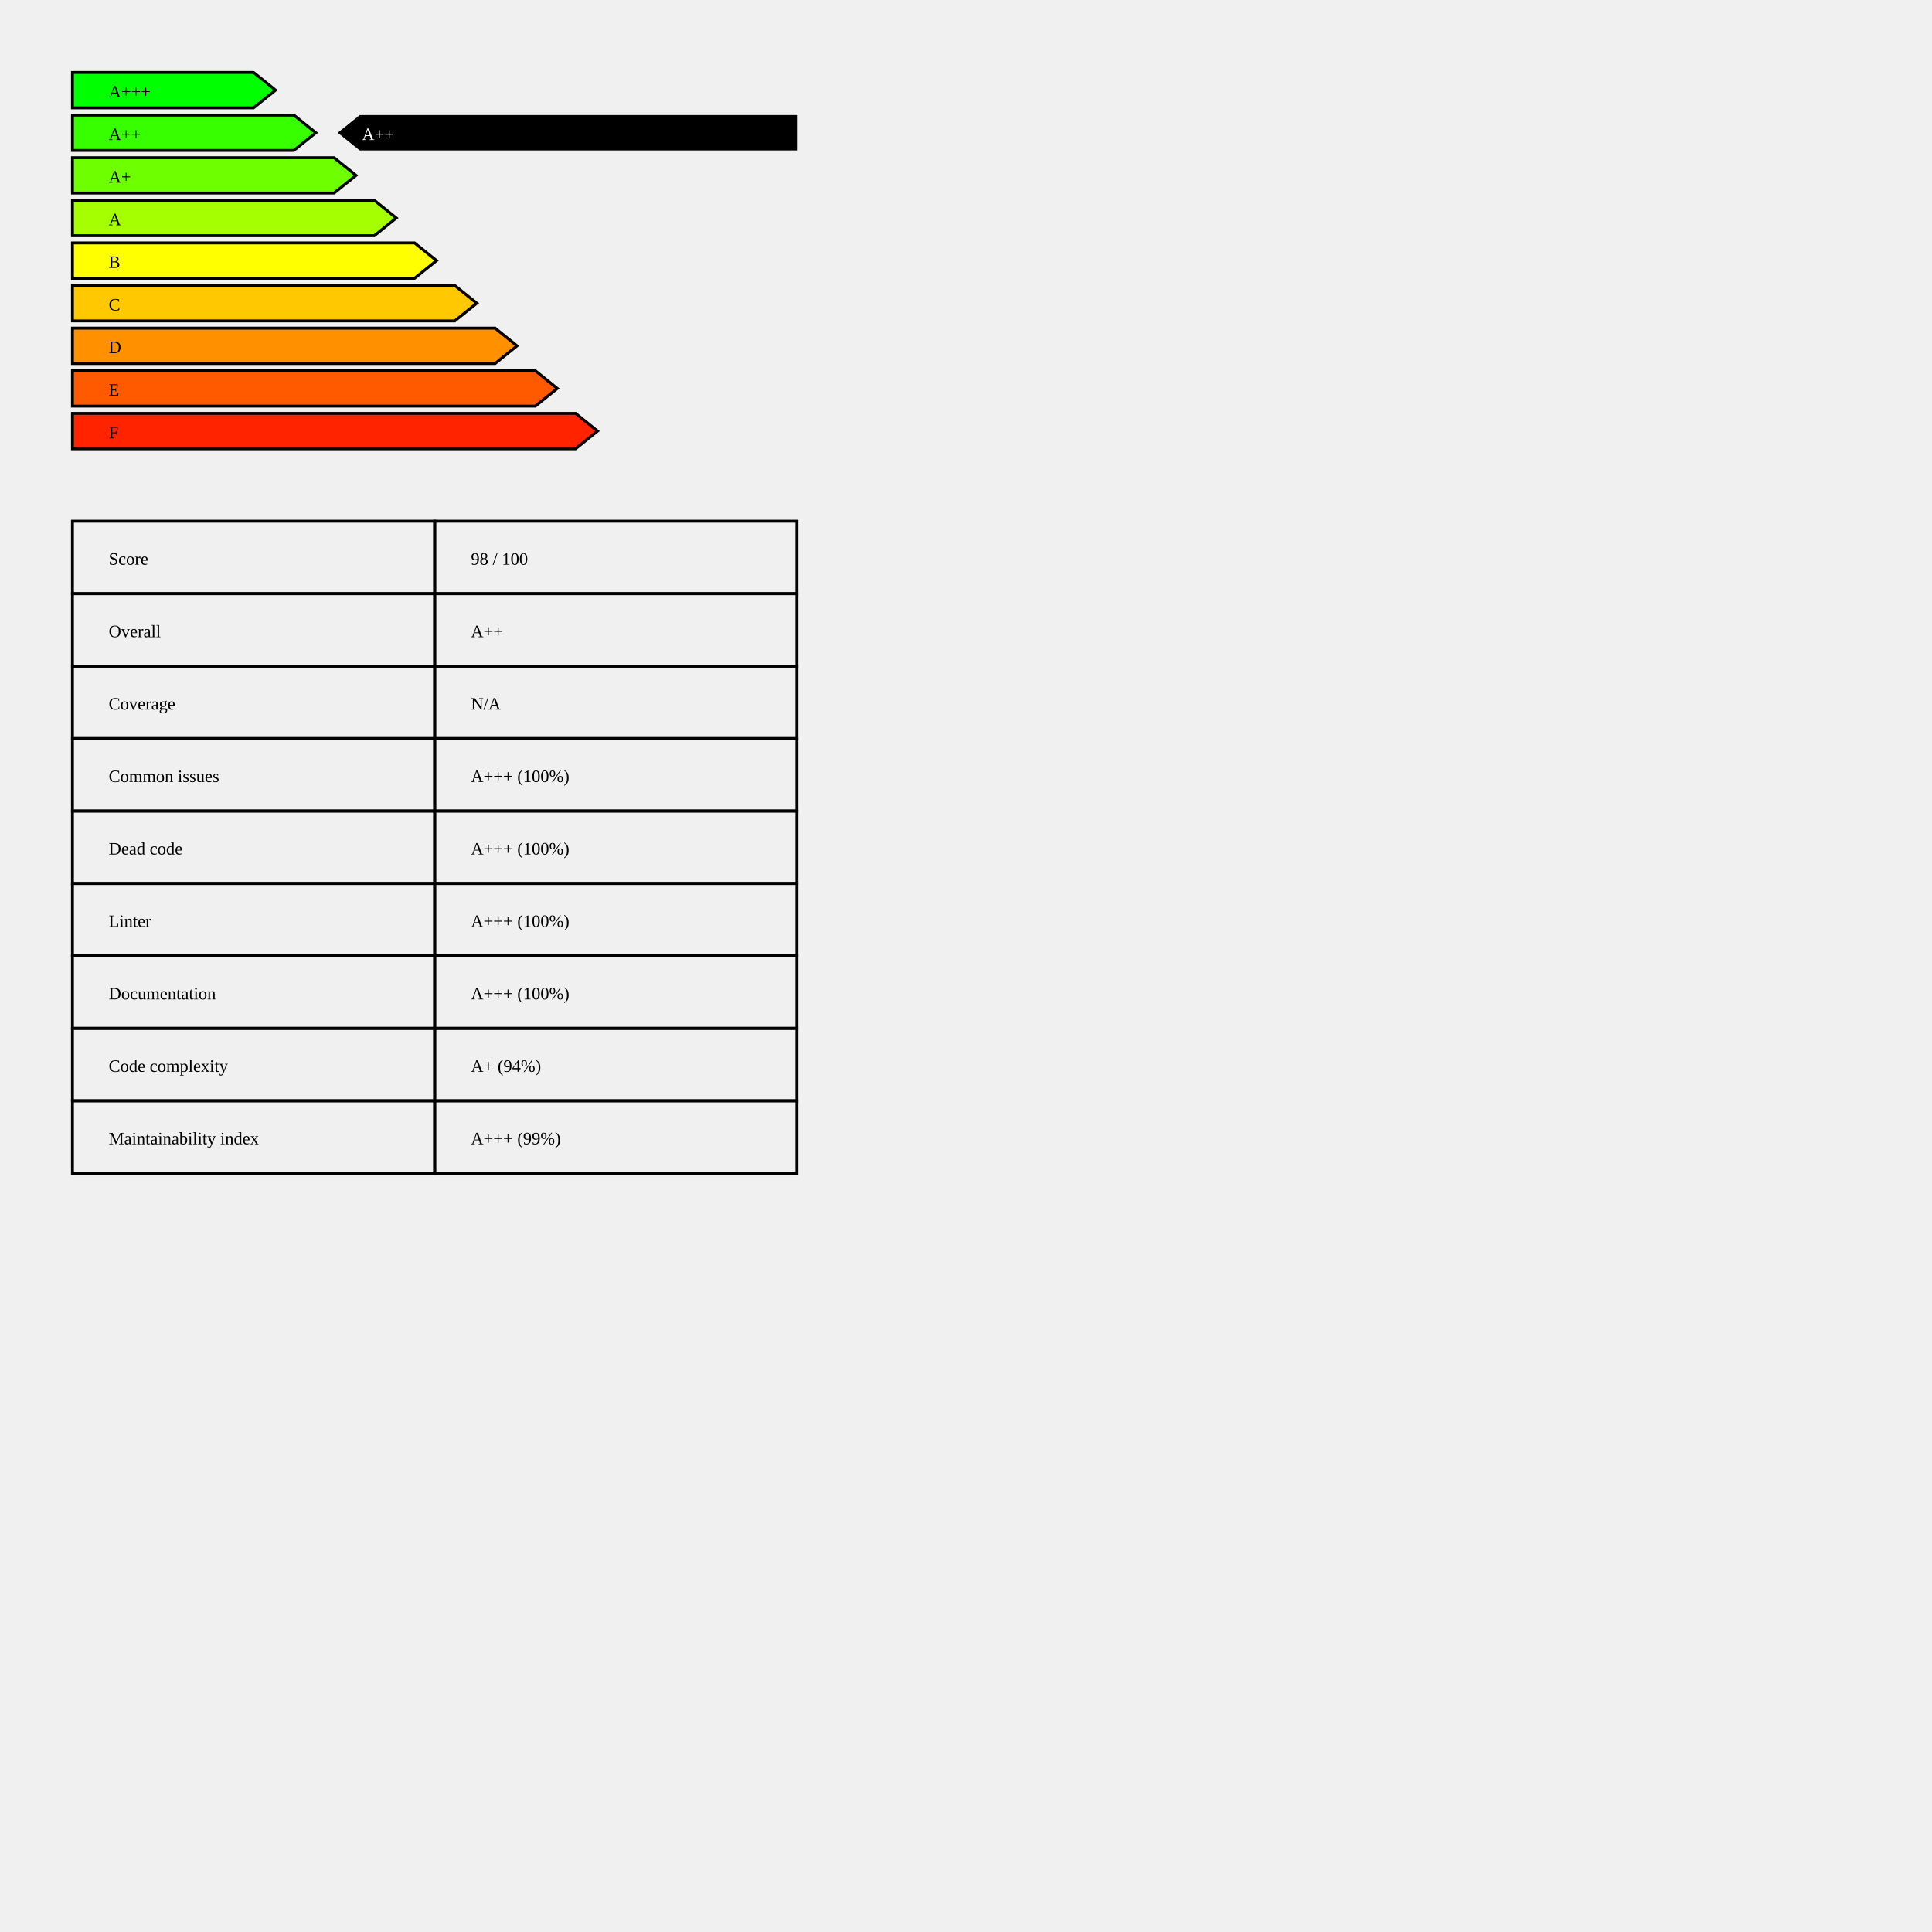
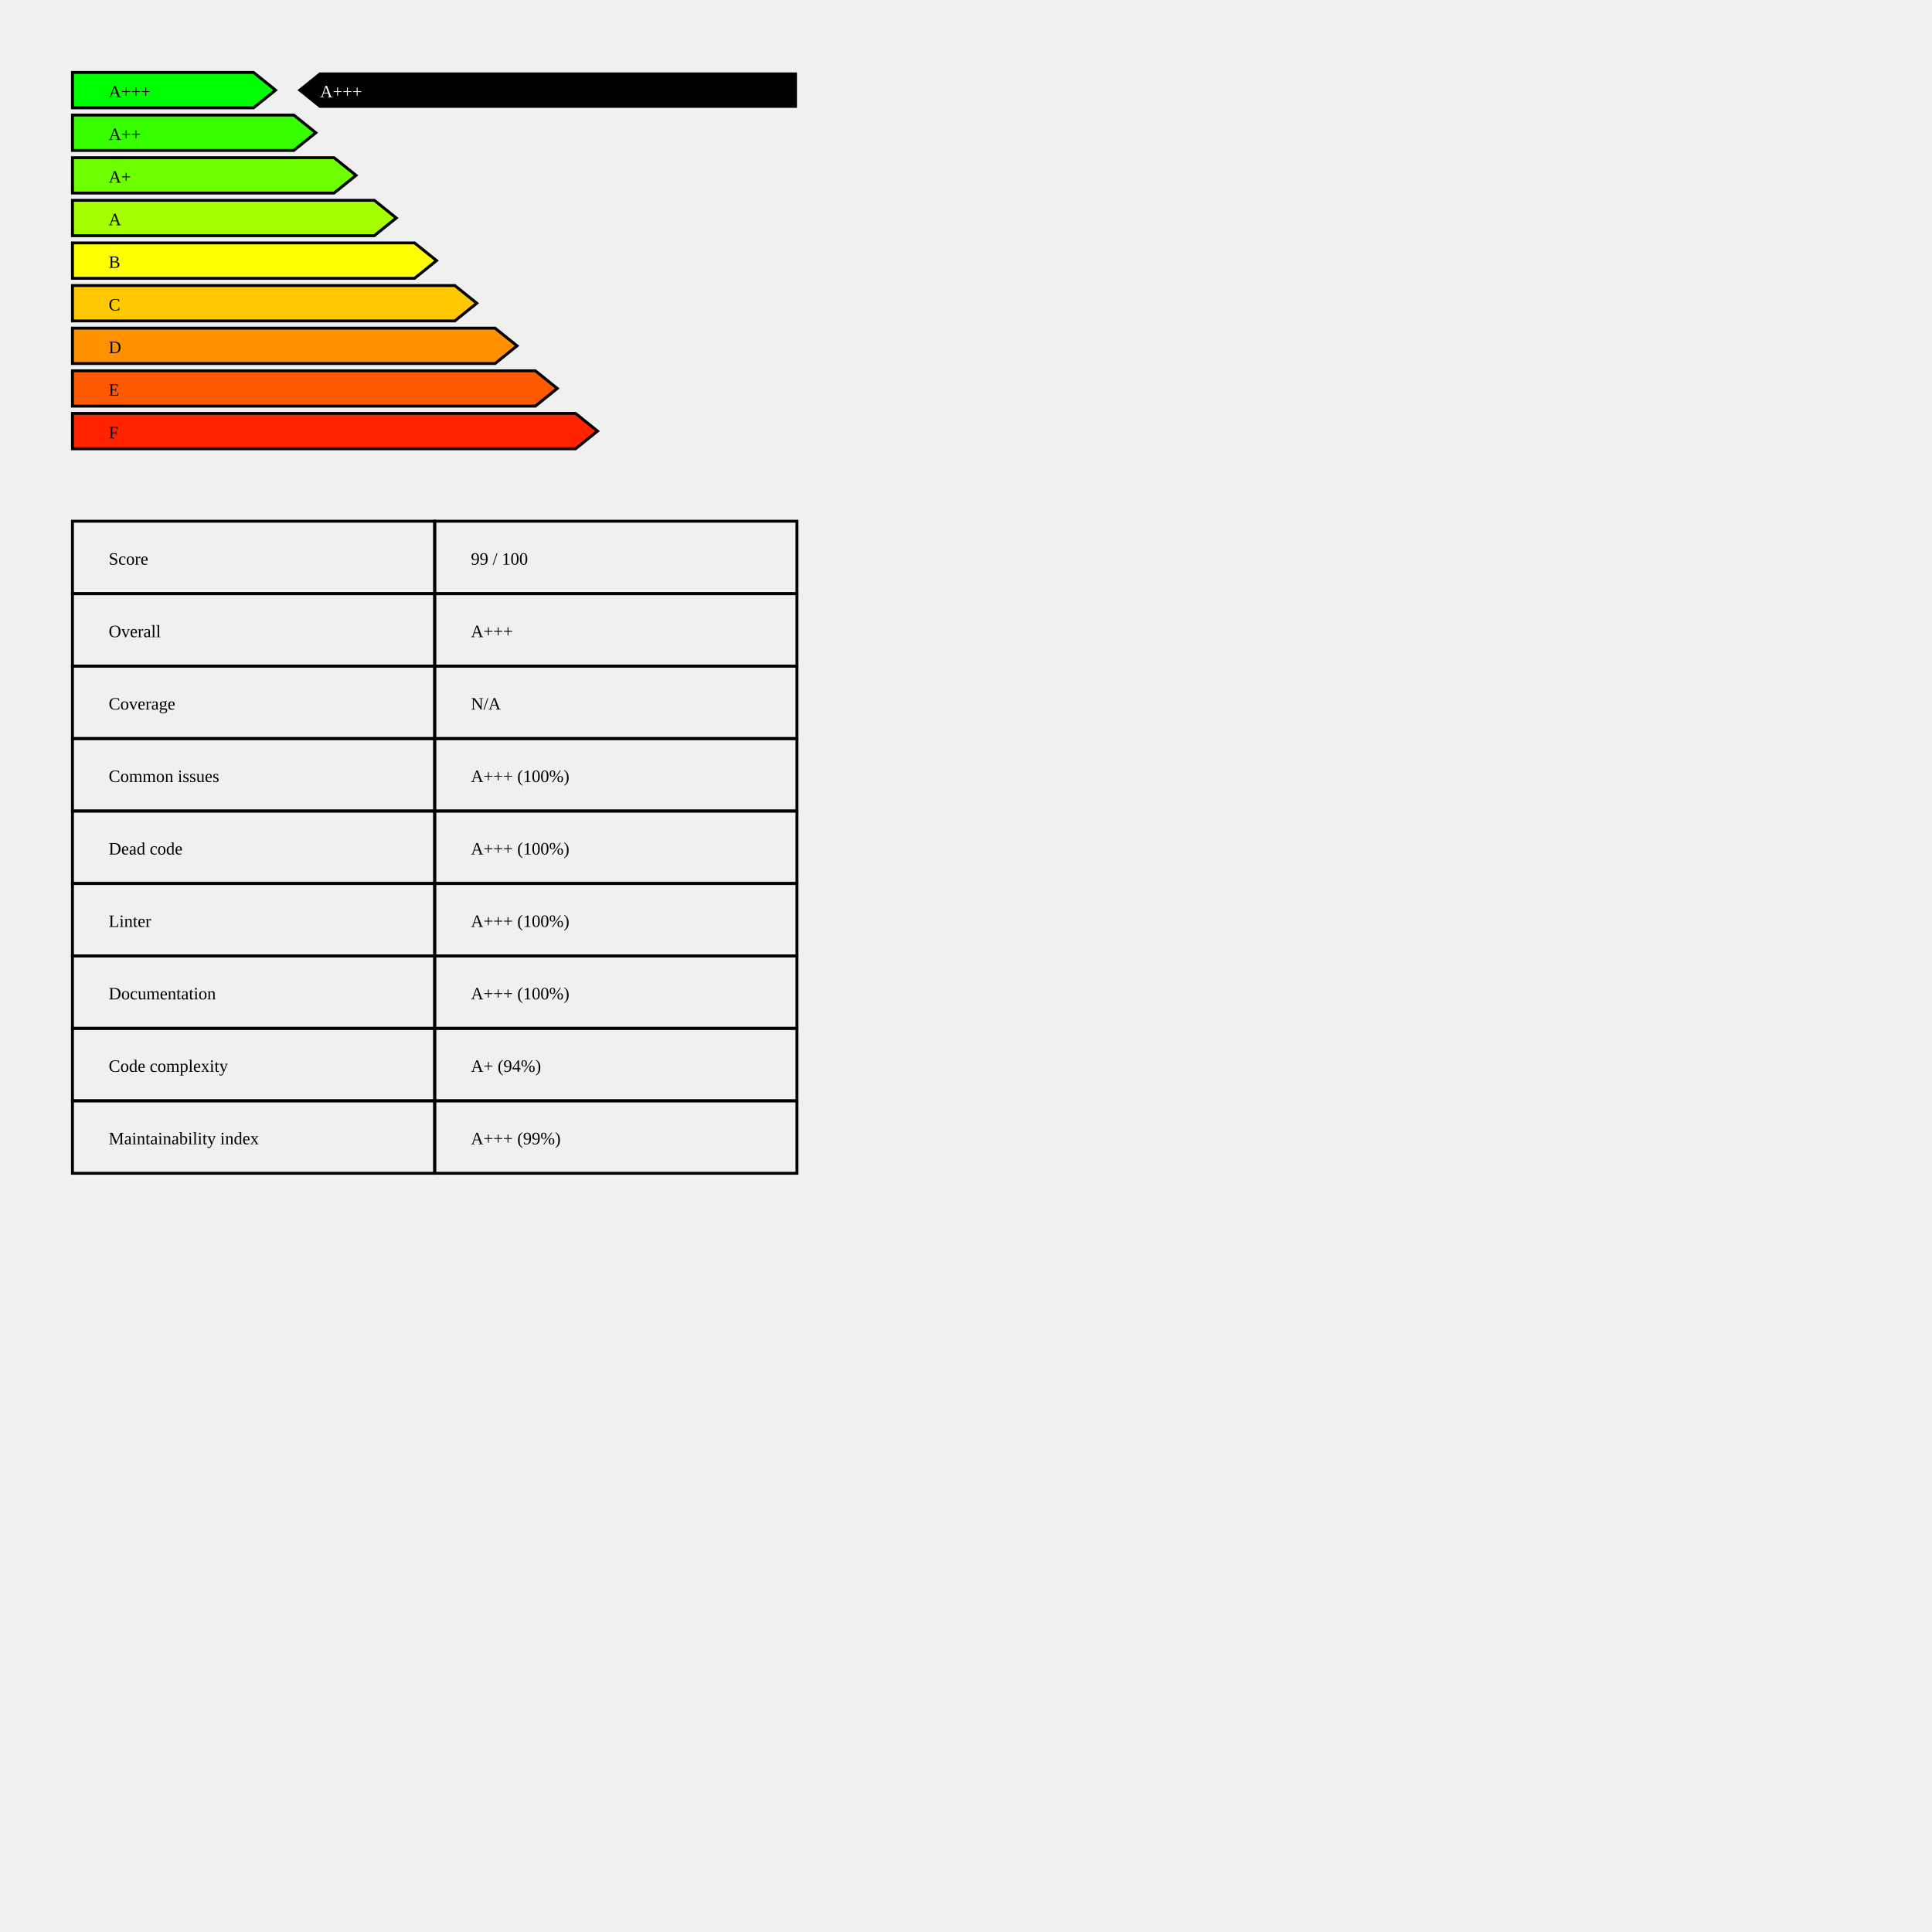
<svg xmlns="http://www.w3.org/2000/svg" baseProfile="full" height="1000pt" version="1.1" width="1000pt">
  <defs />
  <polygon points="50,50.0 175.0,50.0 190.152,62.206 175.0,74.412 50,74.412 50,50.0" style="fill:rgb(0 255 0);stroke:black;stroke-width:2;" />
  <text x="75.0" y="67.206">A+++</text>
  <polygon points="50,79.412 202.778,79.412 217.929,91.618 202.778,103.824 50,103.824 50,79.412" style="fill:rgb(55 255 0);stroke:black;stroke-width:2;" />
  <text x="75.0" y="96.618">A++</text>
  <polygon points="50,108.824 230.556,108.824 245.707,121.029 230.556,133.235 50,133.235 50,108.824" style="fill:rgb(110 255 0);stroke:black;stroke-width:2;" />
  <text x="75.0" y="126.029">A+</text>
  <polygon points="50,138.235 258.333,138.235 273.485,150.441 258.333,162.647 50,162.647 50,138.235" style="fill:rgb(165 255 0);stroke:black;stroke-width:2;" />
  <text x="75.0" y="155.441">A</text>
  <polygon points="50,167.647 286.111,167.647 301.263,179.853 286.111,192.059 50,192.059 50,167.647" style="fill:rgb(255 255 0);stroke:black;stroke-width:2;" />
  <text x="75.0" y="184.853">B</text>
  <polygon points="50,197.059 313.889,197.059 329.04,209.265 313.889,221.471 50,221.471 50,197.059" style="fill:rgb(255 200 0);stroke:black;stroke-width:2;" />
  <text x="75.0" y="214.265">C</text>
  <polygon points="50,226.471 341.667,226.471 356.818,238.676 341.667,250.882 50,250.882 50,226.471" style="fill:rgb(255 145 0);stroke:black;stroke-width:2;" />
  <text x="75.0" y="243.676">D</text>
  <polygon points="50,255.882 369.444,255.882 384.596,268.088 369.444,280.294 50,280.294 50,255.882" style="fill:rgb(255 90 0);stroke:black;stroke-width:2;" />
  <text x="75.0" y="273.088">E</text>
  <polygon points="50,285.294 397.222,285.294 412.374,297.5 397.222,309.706 50,309.706 50,285.294" style="fill:rgb(255 35 0);stroke:black;stroke-width:2;" />
  <text x="75.0" y="302.5">F</text>
-   <polygon points="248.232,79.412 233.081,91.618 248.232,103.824 550,103.824 550,79.412" style="fill:black;" />
-   <text fill="white" x="249.798" y="96.618">A++</text>
+   <polygon points="220.455,50.0 205.303,62.206 220.455,74.412 550,74.412 550,50.0" style="fill:black;" />
+   <text fill="white" x="220.909" y="67.206">A+++</text>
  <text x="75.0" y="389.706">Score</text>
-   <text x="325.0" y="389.706">98 / 100</text>
+   <text x="325.0" y="389.706">99 / 100</text>
  <polygon points="50,359.706 300,359.706 300,409.706 50,409.706 50,359.706" style="fill:none; stroke:black;stroke-width:2;" />
  <polygon points="300,359.706 550,359.706 550,409.706 300,409.706 300,359.706" style="fill:none; stroke:black;stroke-width:2;" />
  <text x="75.0" y="439.706">Overall</text>
-   <text x="325.0" y="439.706">A++</text>
+   <text x="325.0" y="439.706">A+++</text>
  <polygon points="50,409.706 300,409.706 300,459.706 50,459.706 50,409.706" style="fill:none; stroke:black;stroke-width:2;" />
  <polygon points="300,409.706 550,409.706 550,459.706 300,459.706 300,409.706" style="fill:none; stroke:black;stroke-width:2;" />
  <text x="75.0" y="489.706">Coverage</text>
  <text x="325.0" y="489.706">N/A</text>
  <polygon points="50,459.706 300,459.706 300,509.706 50,509.706 50,459.706" style="fill:none; stroke:black;stroke-width:2;" />
  <polygon points="300,459.706 550,459.706 550,509.706 300,509.706 300,459.706" style="fill:none; stroke:black;stroke-width:2;" />
  <text x="75.0" y="539.706">Common issues</text>
  <text x="325.0" y="539.706">A+++  (100%)</text>
  <polygon points="50,509.706 300,509.706 300,559.706 50,559.706 50,509.706" style="fill:none; stroke:black;stroke-width:2;" />
  <polygon points="300,509.706 550,509.706 550,559.706 300,559.706 300,509.706" style="fill:none; stroke:black;stroke-width:2;" />
  <text x="75.0" y="589.706">Dead code</text>
  <text x="325.0" y="589.706">A+++  (100%)</text>
  <polygon points="50,559.706 300,559.706 300,609.706 50,609.706 50,559.706" style="fill:none; stroke:black;stroke-width:2;" />
  <polygon points="300,559.706 550,559.706 550,609.706 300,609.706 300,559.706" style="fill:none; stroke:black;stroke-width:2;" />
  <text x="75.0" y="639.706">Linter</text>
  <text x="325.0" y="639.706">A+++  (100%)</text>
  <polygon points="50,609.706 300,609.706 300,659.706 50,659.706 50,609.706" style="fill:none; stroke:black;stroke-width:2;" />
  <polygon points="300,609.706 550,609.706 550,659.706 300,659.706 300,609.706" style="fill:none; stroke:black;stroke-width:2;" />
  <text x="75.0" y="689.706">Documentation</text>
  <text x="325.0" y="689.706">A+++  (100%)</text>
  <polygon points="50,659.706 300,659.706 300,709.706 50,709.706 50,659.706" style="fill:none; stroke:black;stroke-width:2;" />
  <polygon points="300,659.706 550,659.706 550,709.706 300,709.706 300,659.706" style="fill:none; stroke:black;stroke-width:2;" />
  <text x="75.0" y="739.706">Code complexity</text>
  <text x="325.0" y="739.706">A+  (94%)</text>
  <polygon points="50,709.706 300,709.706 300,759.706 50,759.706 50,709.706" style="fill:none; stroke:black;stroke-width:2;" />
  <polygon points="300,709.706 550,709.706 550,759.706 300,759.706 300,709.706" style="fill:none; stroke:black;stroke-width:2;" />
  <text x="75.0" y="789.706">Maintainability index</text>
  <text x="325.0" y="789.706">A+++  (99%)</text>
  <polygon points="50,759.706 300,759.706 300,809.706 50,809.706 50,759.706" style="fill:none; stroke:black;stroke-width:2;" />
  <polygon points="300,759.706 550,759.706 550,809.706 300,809.706 300,759.706" style="fill:none; stroke:black;stroke-width:2;" />
</svg>
